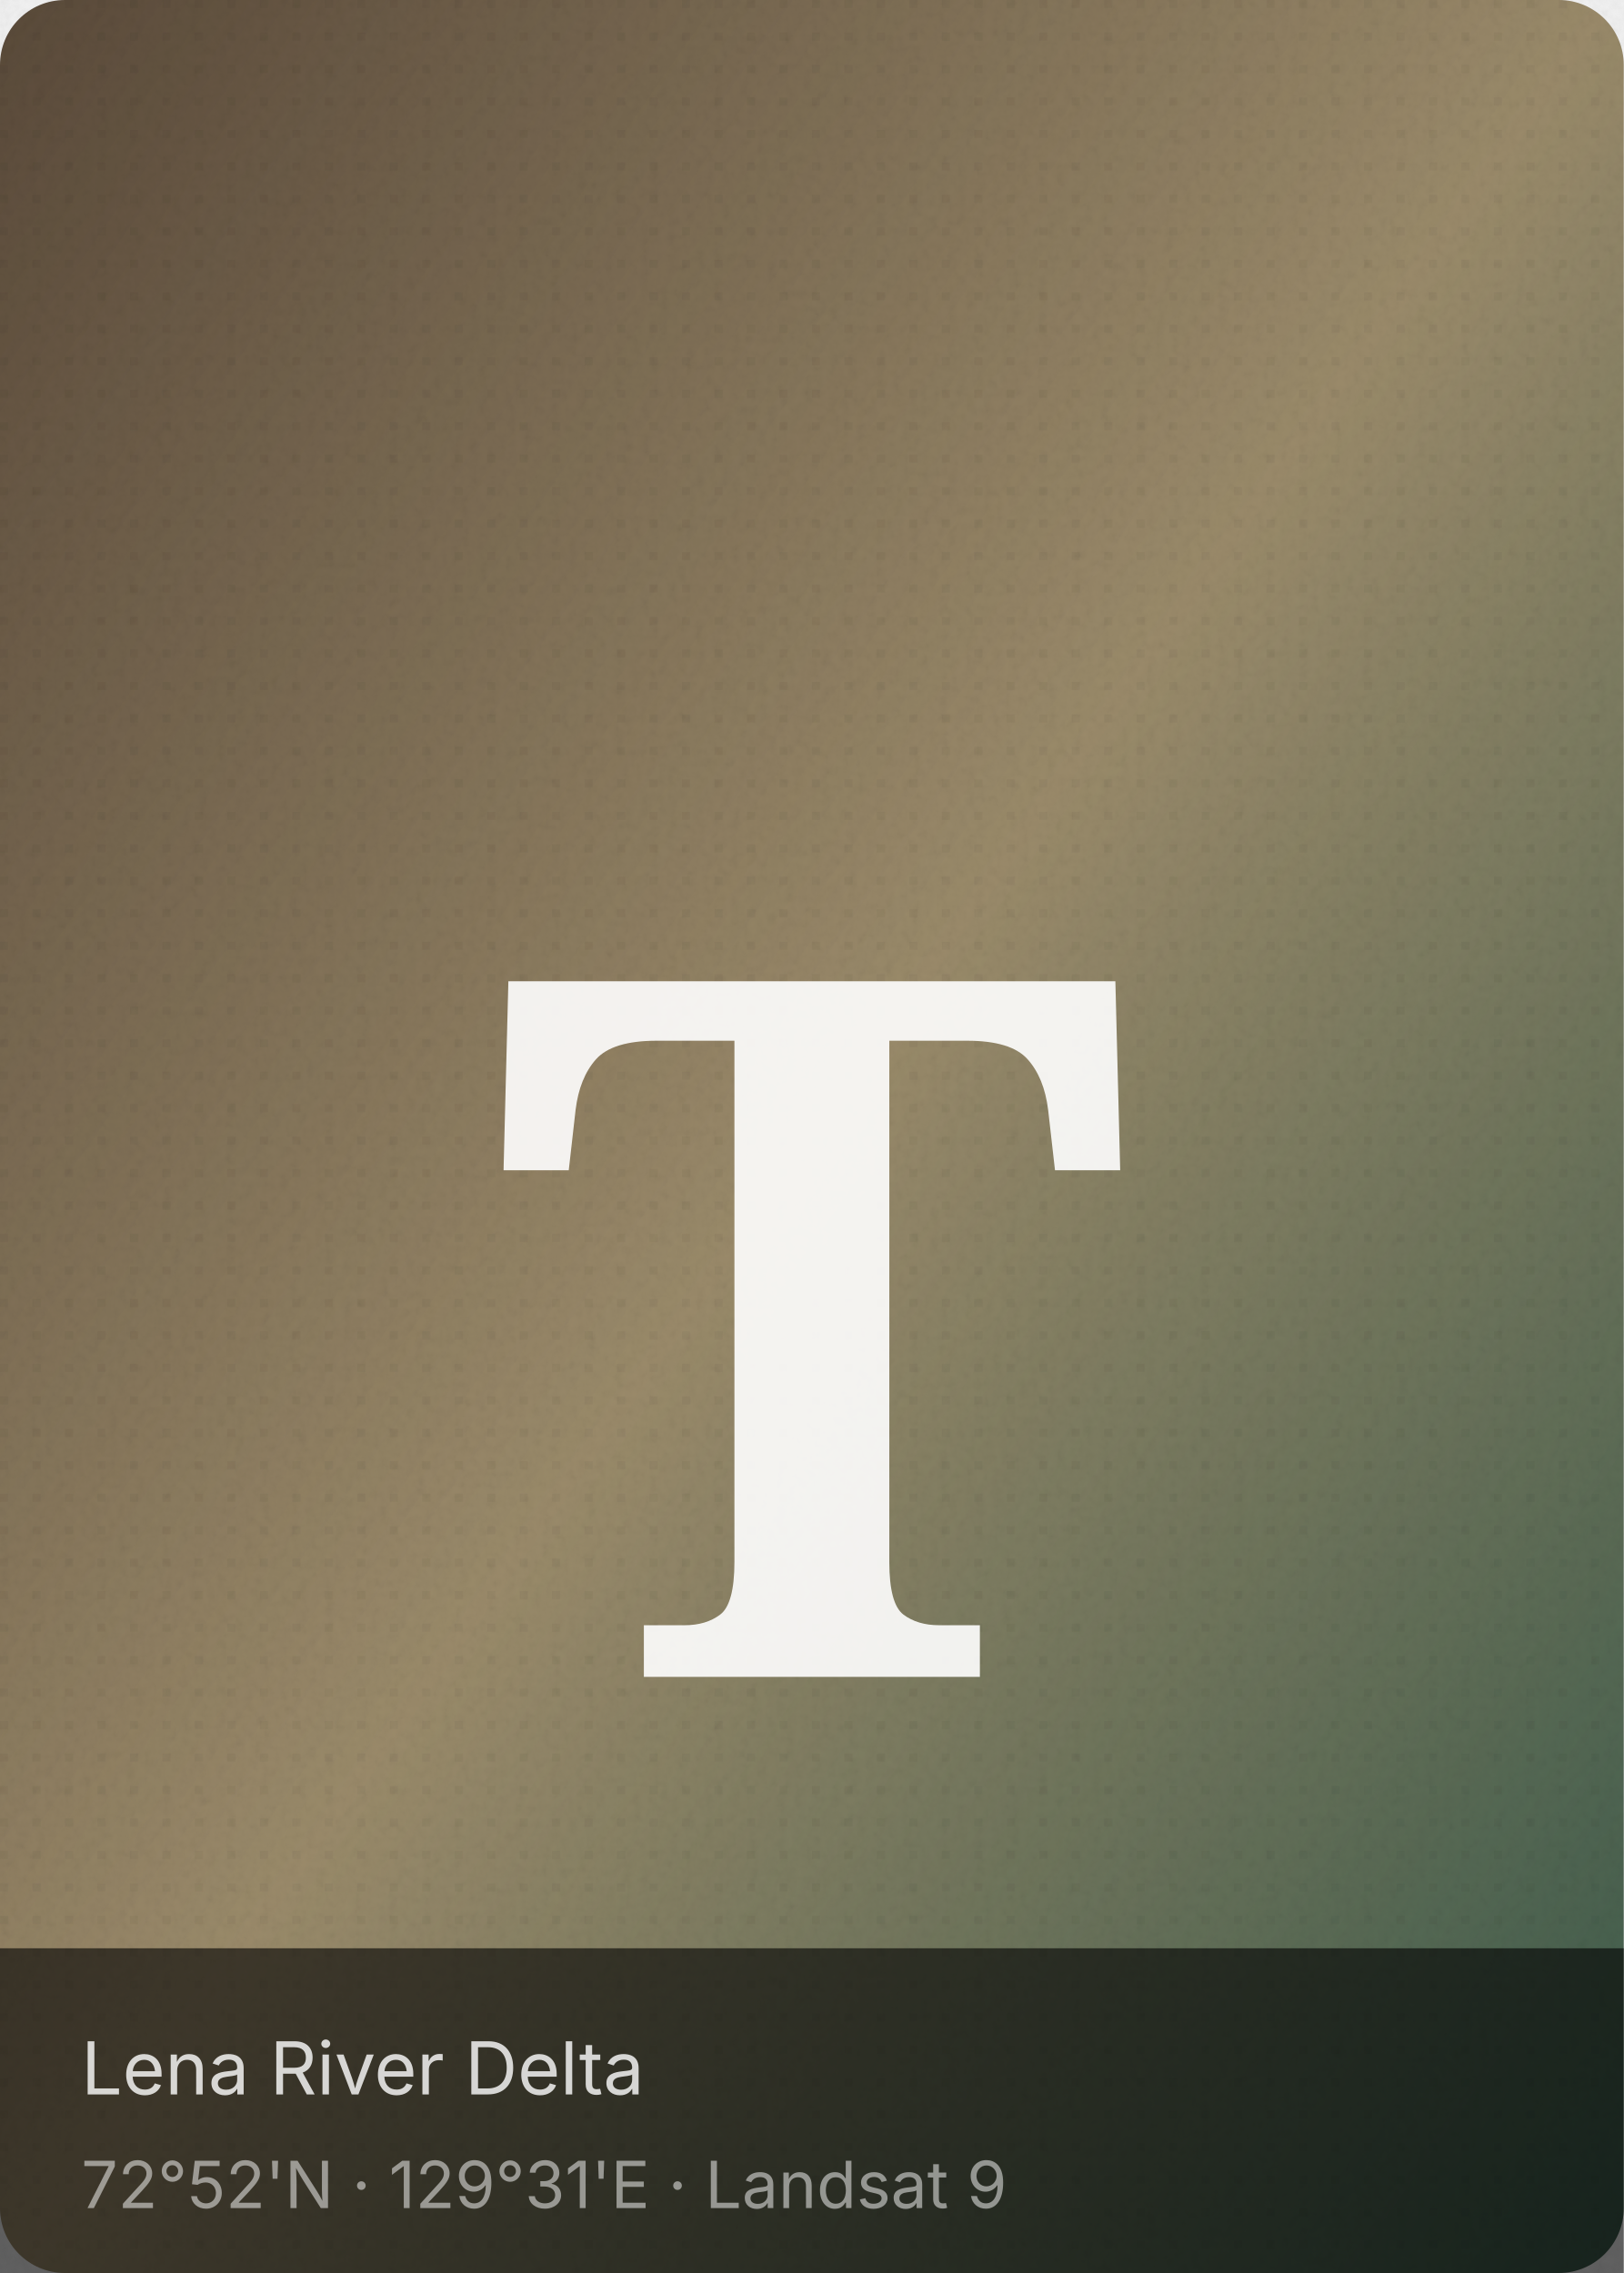
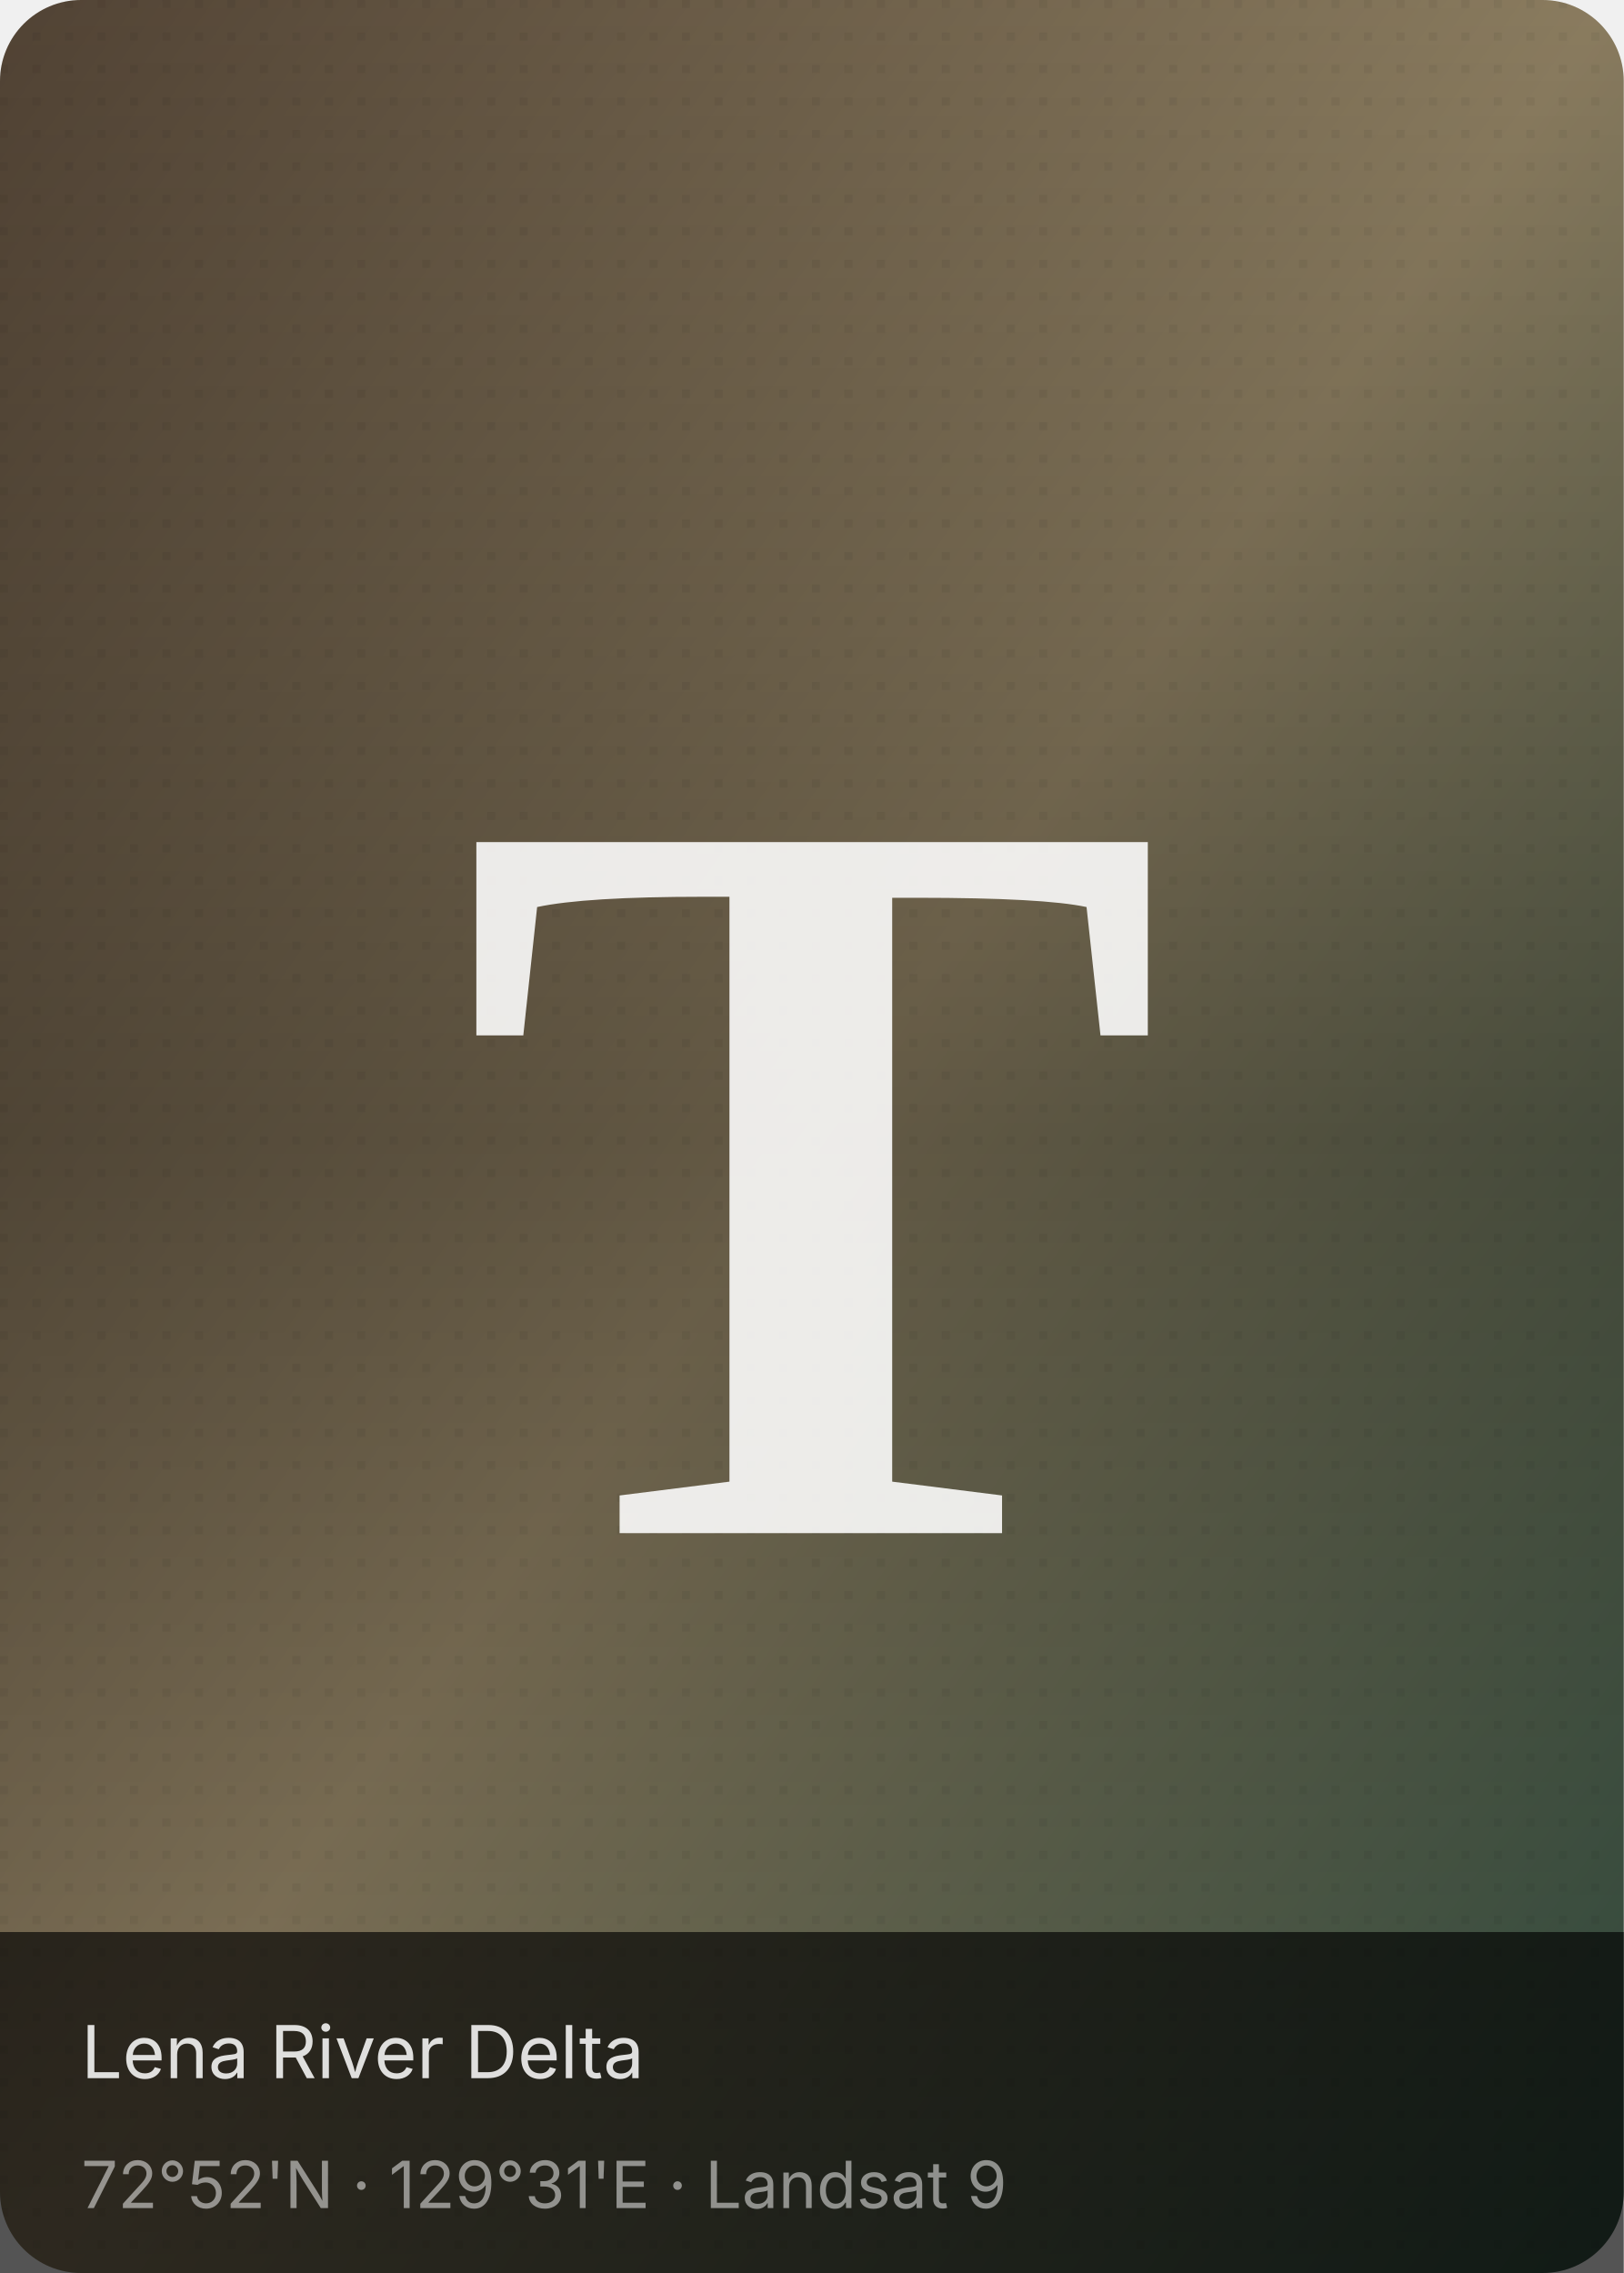
<svg xmlns="http://www.w3.org/2000/svg" width="200" height="280" viewBox="0 0 200 280">
  <defs>
-     <linearGradient id="bg" x1="0" y1="0" x2="1" y2="1">
+     <linearGradient id="gt0" x1="0" y1="0" x2="1" y2="1">
      <stop offset="0%" stop-color="#5a4a3a" />
      <stop offset="50%" stop-color="#9a8a6a" />
      <stop offset="100%" stop-color="#3a5a4a" />
    </linearGradient>
-     <pattern id="grid" width="4" height="4" patternUnits="userSpaceOnUse">
+     <pattern id="pt0" width="4" height="4" patternUnits="userSpaceOnUse">
      <rect width="4" height="4" fill="none" />
-       <rect width="1" height="1" fill="rgba(0,0,0,0.04)" />
+       <rect width="1" height="1" fill="rgba(0,0,0,0.05)" />
    </pattern>
-     <filter id="noise">
-       <feTurbulence type="fractalNoise" baseFrequency="0.9" numOctaves="4" seed="840" />
-       <feColorMatrix type="saturate" values="0" />
-       <feBlend in="SourceGraphic" mode="multiply" result="blend" />
-     </filter>
+     <linearGradient id="ovt0" x1="0" y1="0" x2="0" y2="1">
+       <stop offset="0%" stop-color="rgba(0,0,0,0.1)" />
+       <stop offset="50%" stop-color="rgba(0,0,0,0.35)" />
+       <stop offset="100%" stop-color="rgba(0,0,0,0.15)" />
+     </linearGradient>
  </defs>
-   <rect width="200" height="280" rx="8" fill="url(#bg)" />
-   <rect width="200" height="280" rx="8" fill="url(#grid)" />
-   <rect width="200" height="280" rx="8" fill="url(#bg)" filter="url(#noise)" opacity="0.15" />
-   <text x="100" y="160" text-anchor="middle" dominant-baseline="central" font-family="Georgia, serif" font-size="120" font-weight="bold" fill="white" style="text-shadow: 0 4px 20px rgba(0,0,0,0.5)" opacity="0.9">T</text>
-   <rect x="0" y="240" width="200" height="40" rx="0" fill="rgba(0,0,0,0.6)" />
-   <text x="10" y="258" font-family="-apple-system, sans-serif" font-size="9" fill="rgba(255,255,255,0.8)">Lena River Delta</text>
-   <text x="10" y="272" font-family="-apple-system, sans-serif" font-size="8" fill="rgba(255,255,255,0.5)">72°52'N · 129°31'E · Landsat 9</text>
+   <rect width="200" height="280" rx="10" fill="url(#gt0)" />
+   <rect width="200" height="280" rx="10" fill="url(#pt0)" />
+   <rect width="200" height="280" rx="10" fill="url(#ovt0)" />
+   <text x="100" y="145" text-anchor="middle" dominant-baseline="central" font-family="Georgia, 'Times New Roman', serif" font-size="130" font-weight="bold" fill="white" opacity="0.88" style="text-shadow:0 4px 24px rgba(0,0,0,0.5)">T</text>
+   <rect x="0" y="238" width="200" height="42" rx="0" fill="rgba(0,0,0,0.65)" />
+   <text x="10" y="256" font-family="-apple-system,BlinkMacSystemFont,sans-serif" font-size="9" fill="rgba(255,255,255,0.85)">Lena River Delta</text>
+   <text x="10" y="272" font-family="-apple-system,BlinkMacSystemFont,sans-serif" font-size="8" fill="rgba(255,255,255,0.5)">72°52'N · 129°31'E · Landsat 9</text>
</svg>
